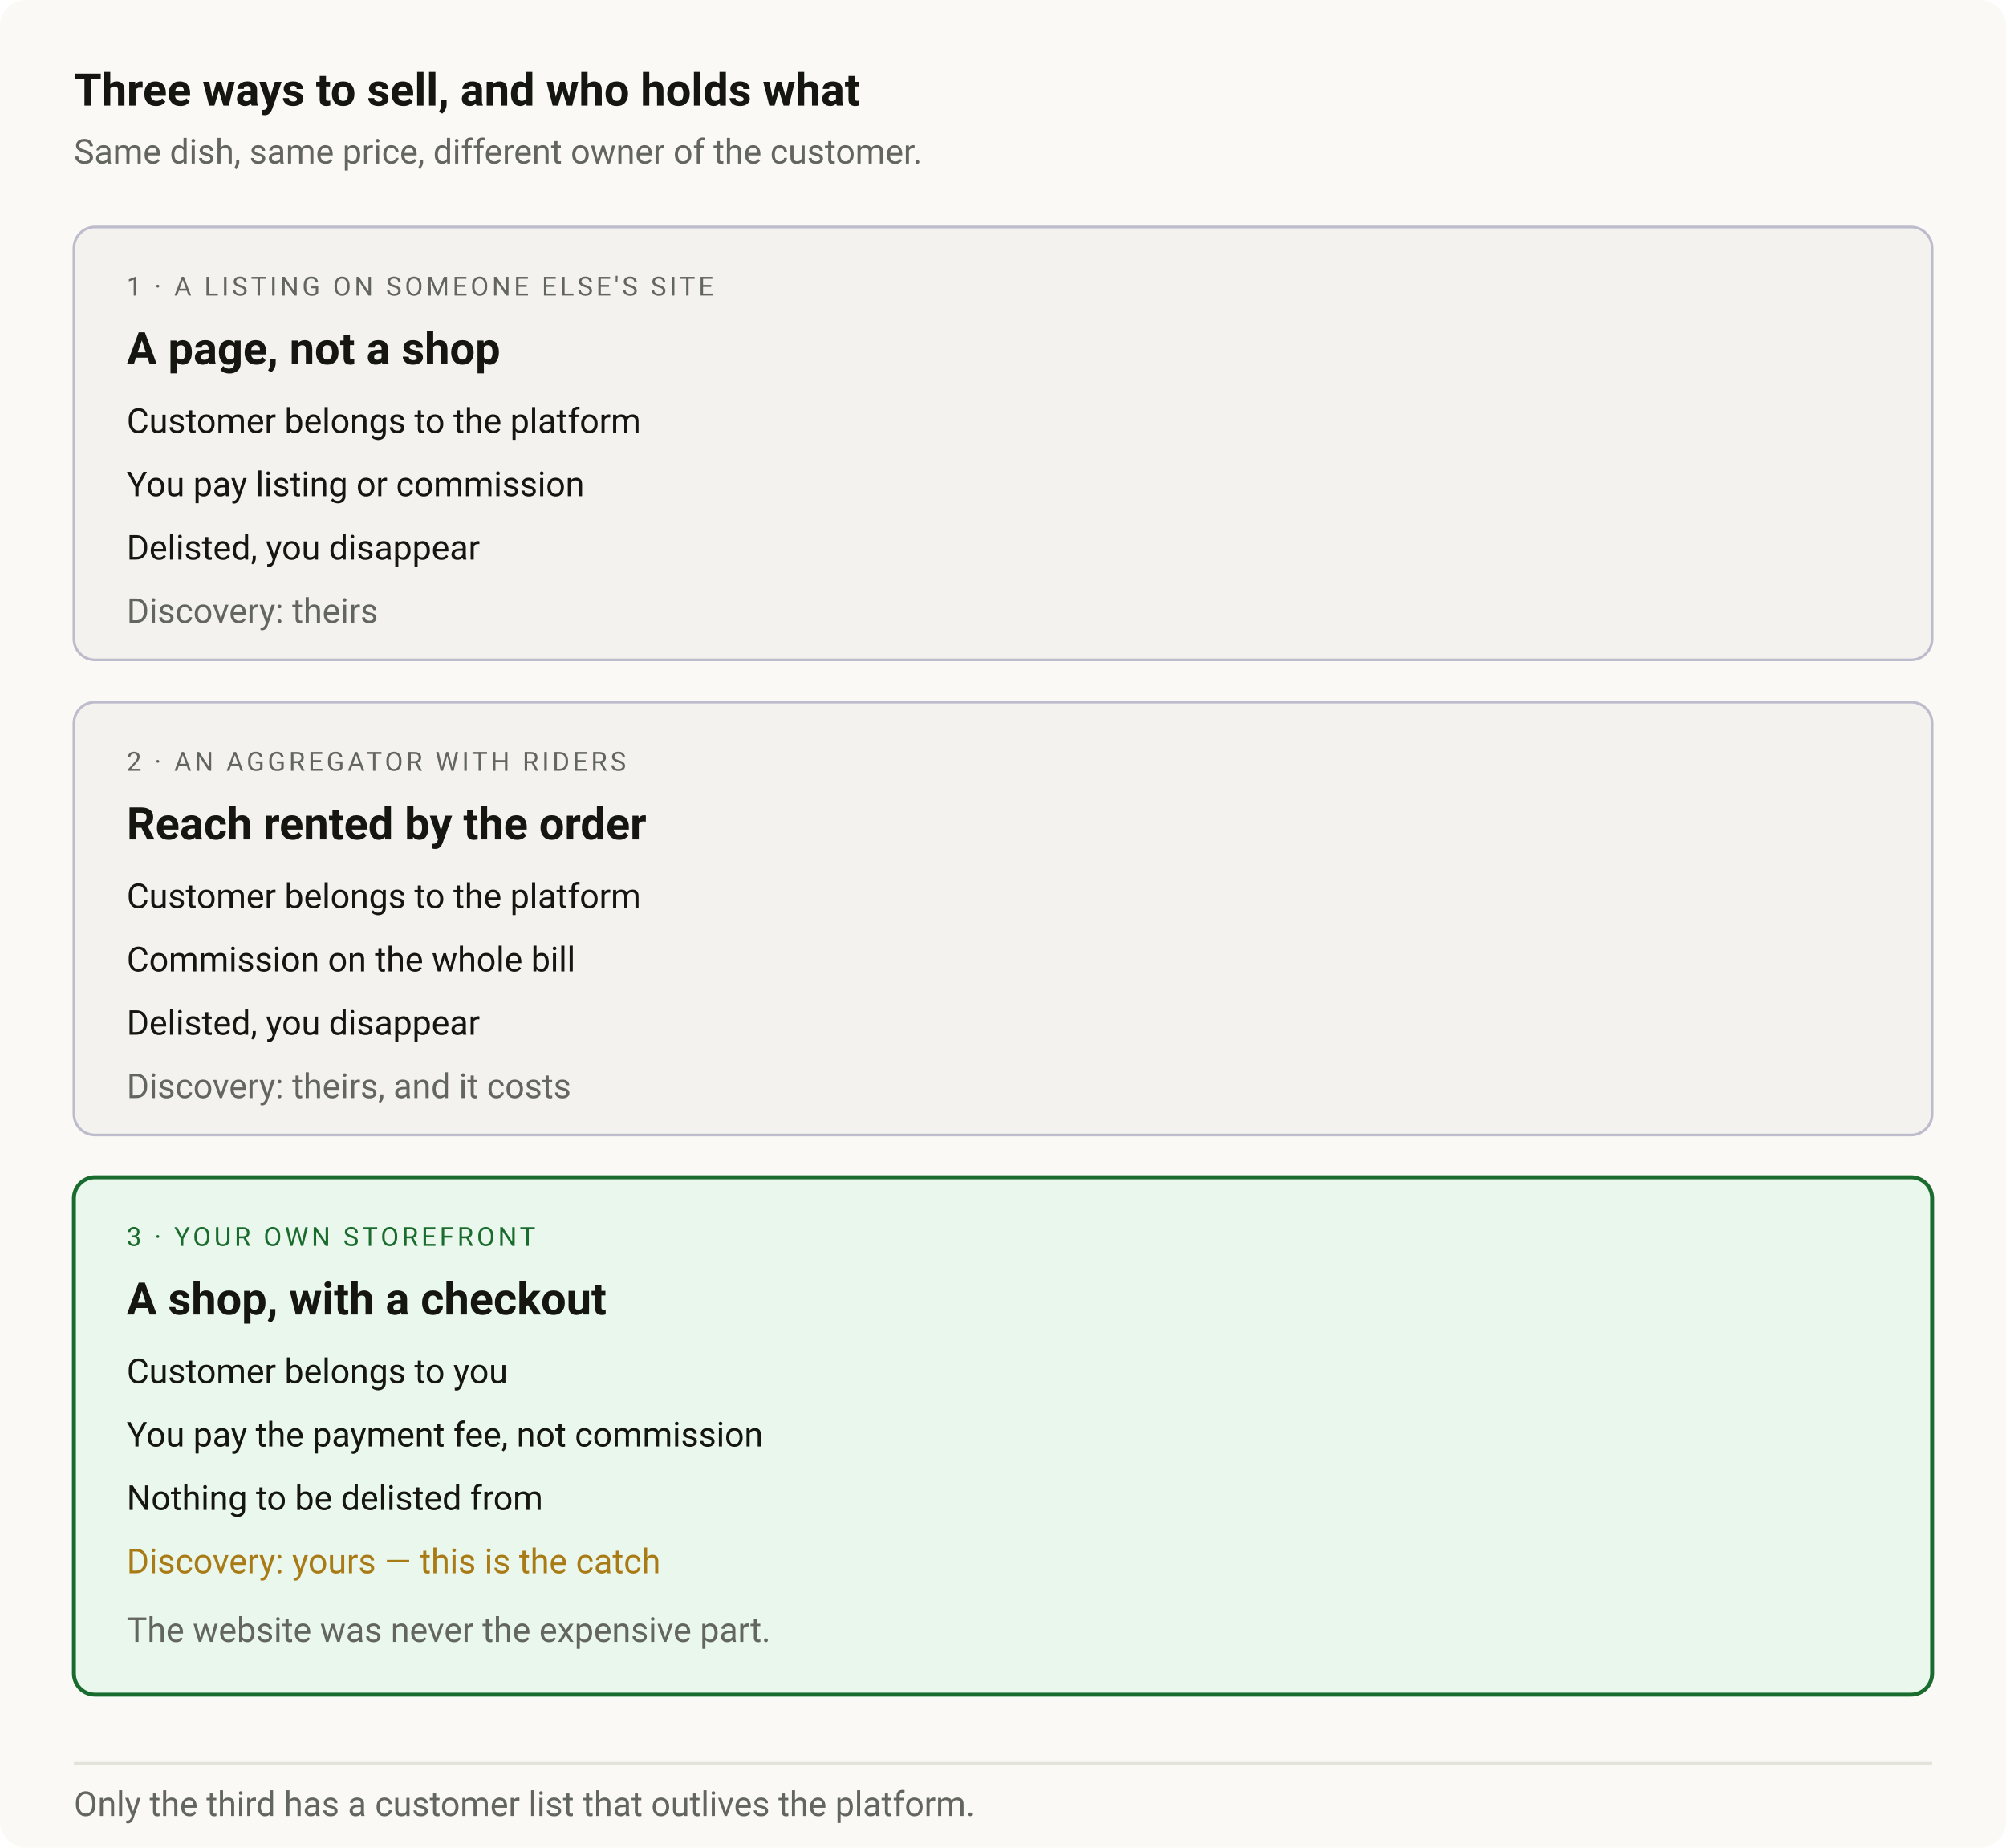
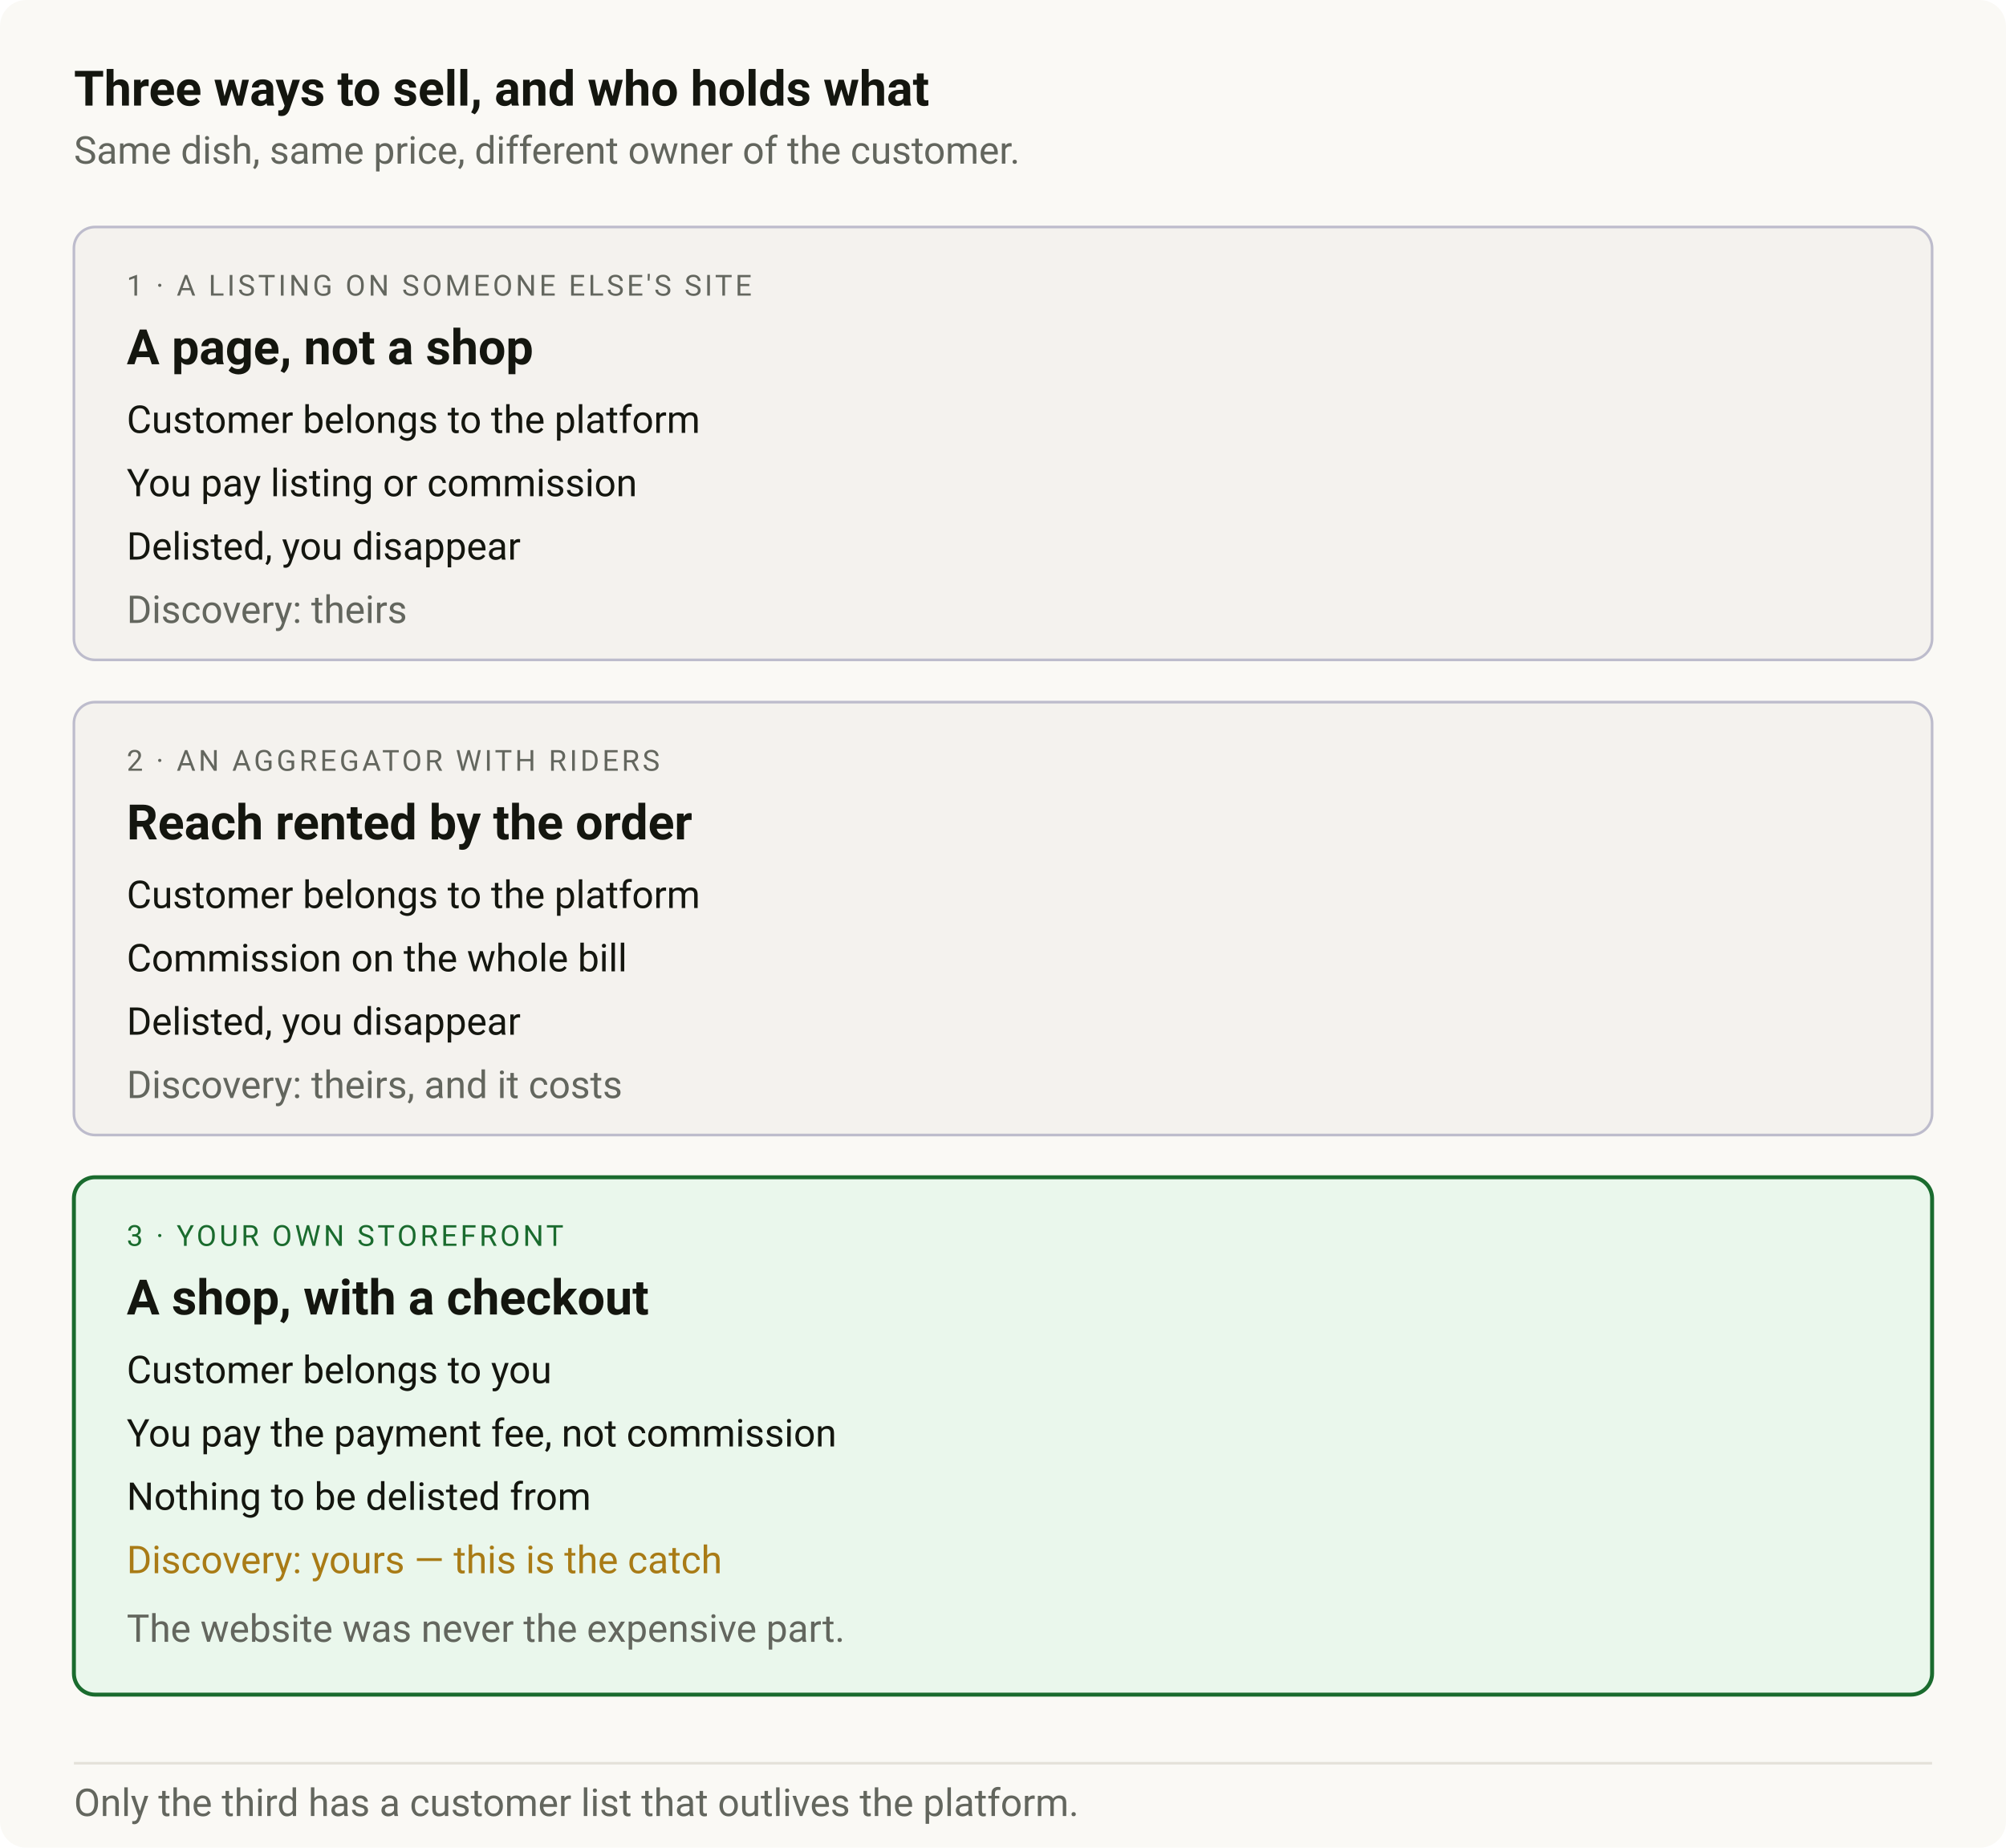
<svg xmlns="http://www.w3.org/2000/svg" width="100%" viewBox="0 0 760 700" role="graphics-document document" aria-roledescription="comparison" style="max-width:760px;background:transparent">
  <style>
    .bg{fill:#FAF9F5}
    .ink{fill:#14160F}
    .muted{fill:#63665E}
    .rule{stroke:#E4E2DA;stroke-width:1}
    .t{font-family:"Recursive Variable",ui-sans-serif,system-ui,-apple-system,Segoe UI,Roboto,sans-serif}
-     .label{font-size:11px;letter-spacing:.14em;text-transform:uppercase}
-     .h{font-size:17px;font-weight:600}
-     .row{font-size:13px}
+     .label{font-size:11.5px;letter-spacing:.12em;text-transform:uppercase}
+     .h{font-size:18.5px;font-weight:600}
+     .row{font-size:14.5px}
    .val{font-size:13px;font-weight:500}
    .panel-theirs{fill:#F4F2EE;stroke:#BDBCCC;stroke-width:1}
    .panel-own{fill:#EAF7EC;stroke:#1A6B2E;stroke-width:1.5}
-     .tag{font-size:10px;letter-spacing:.12em;text-transform:uppercase}
+     .tag{font-size:11px;letter-spacing:.1em;text-transform:uppercase}
  </style>
  <rect class="bg" x="0" y="0" width="760" height="700" rx="10" />
  <text class="t ink h" x="28" y="40">Three ways to sell, and who holds what</text>
  <text class="t muted row" x="28" y="62">Same dish, same price, different owner of the customer.</text>
  <g>
    <rect class="panel-theirs" x="28" y="86" width="704" height="164" rx="8" />
    <text class="t muted tag" x="48" y="112">1 · A LISTING ON SOMEONE ELSE'S SITE</text>
    <text class="t ink h" x="48" y="138">A page, not a shop</text>
    <text class="t ink row" x="48" y="164">Customer belongs to the platform</text>
    <text class="t ink row" x="48" y="188">You pay listing or commission</text>
    <text class="t ink row" x="48" y="212">Delisted, you disappear</text>
    <text class="t muted row" x="48" y="236">Discovery: theirs</text>
  </g>
  <g>
    <rect class="panel-theirs" x="28" y="266" width="704" height="164" rx="8" />
    <text class="t muted tag" x="48" y="292">2 · AN AGGREGATOR WITH RIDERS</text>
    <text class="t ink h" x="48" y="318">Reach rented by the order</text>
    <text class="t ink row" x="48" y="344">Customer belongs to the platform</text>
    <text class="t ink row" x="48" y="368">Commission on the whole bill</text>
    <text class="t ink row" x="48" y="392">Delisted, you disappear</text>
    <text class="t muted row" x="48" y="416">Discovery: theirs, and it costs</text>
  </g>
  <g>
    <rect class="panel-own" x="28" y="446" width="704" height="196" rx="8" />
    <text class="t tag" x="48" y="472" fill="#1A6B2E">3 · YOUR OWN STOREFRONT</text>
    <text class="t ink h" x="48" y="498">A shop, with a checkout</text>
    <text class="t ink row" x="48" y="524">Customer belongs to you</text>
    <text class="t ink row" x="48" y="548">You pay the payment fee, not commission</text>
    <text class="t ink row" x="48" y="572">Nothing to be delisted from</text>
    <text class="t row" x="48" y="596" fill="#A97B16">Discovery: yours — this is the catch</text>
    <text class="t muted row" x="48" y="622">The website was never the expensive part.</text>
  </g>
  <line class="rule" x1="28" y1="668" x2="732" y2="668" />
  <text class="t muted row" x="28" y="688">Only the third has a customer list that outlives the platform.</text>
</svg>
